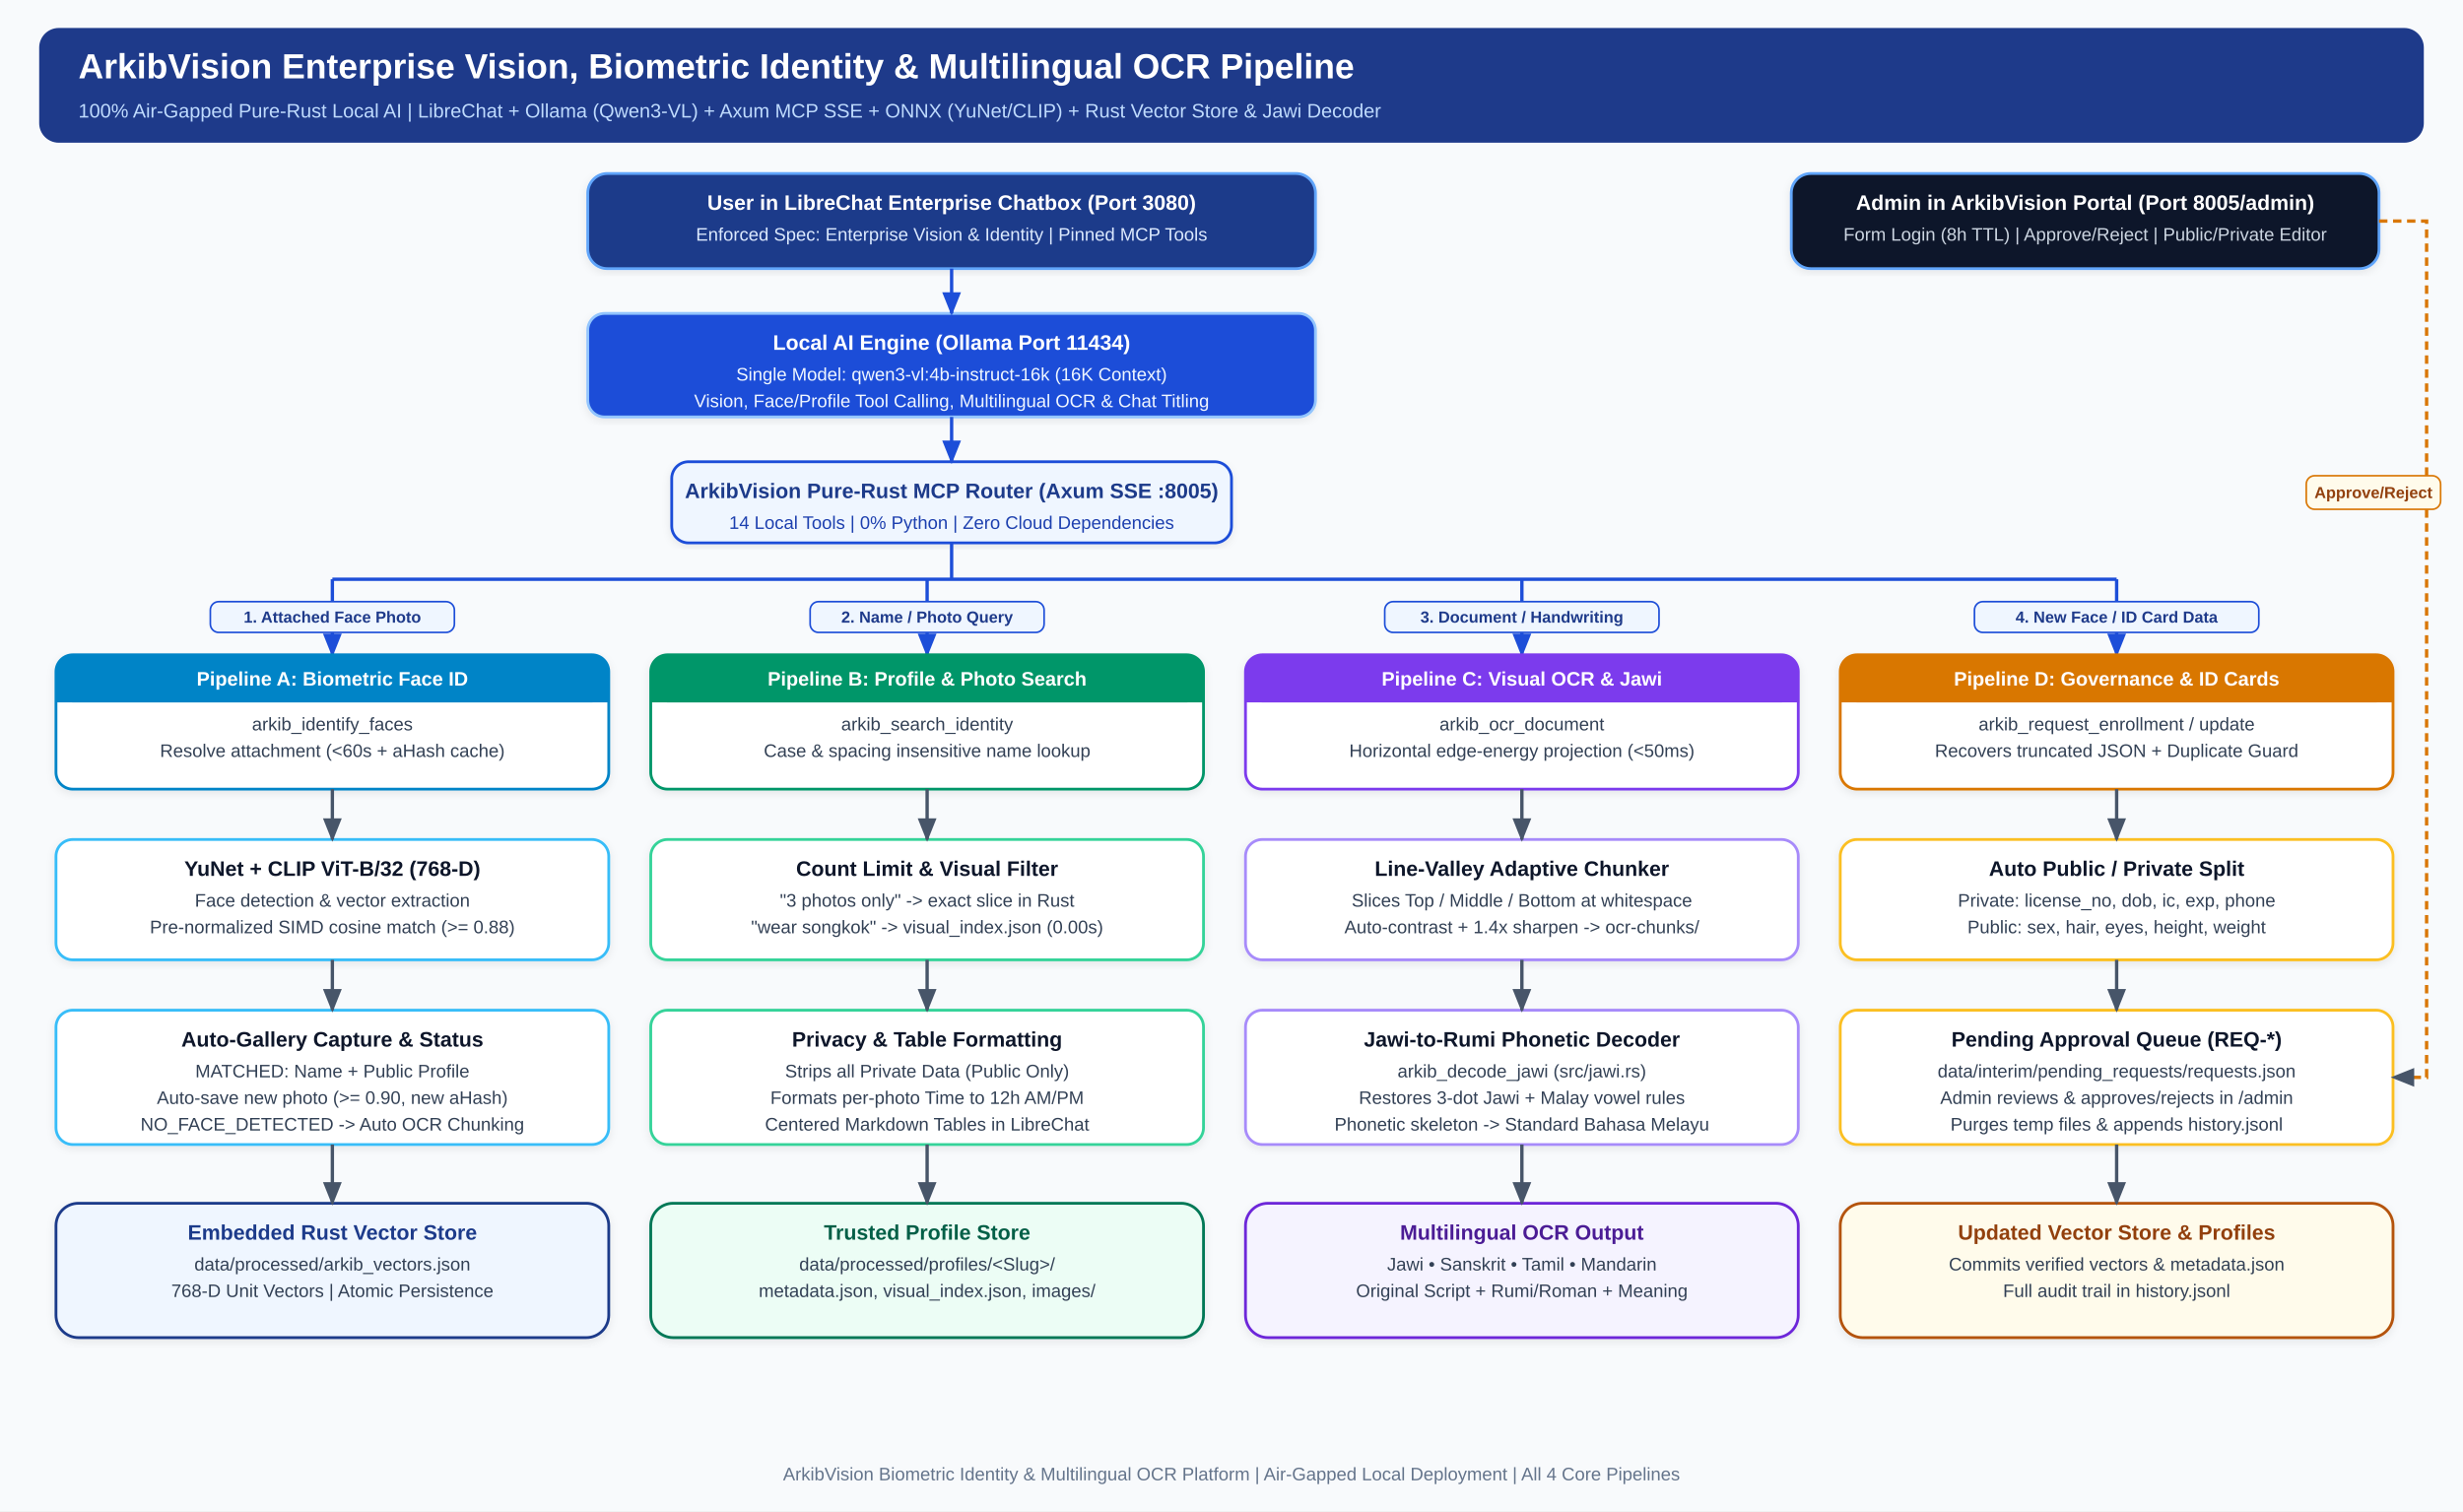
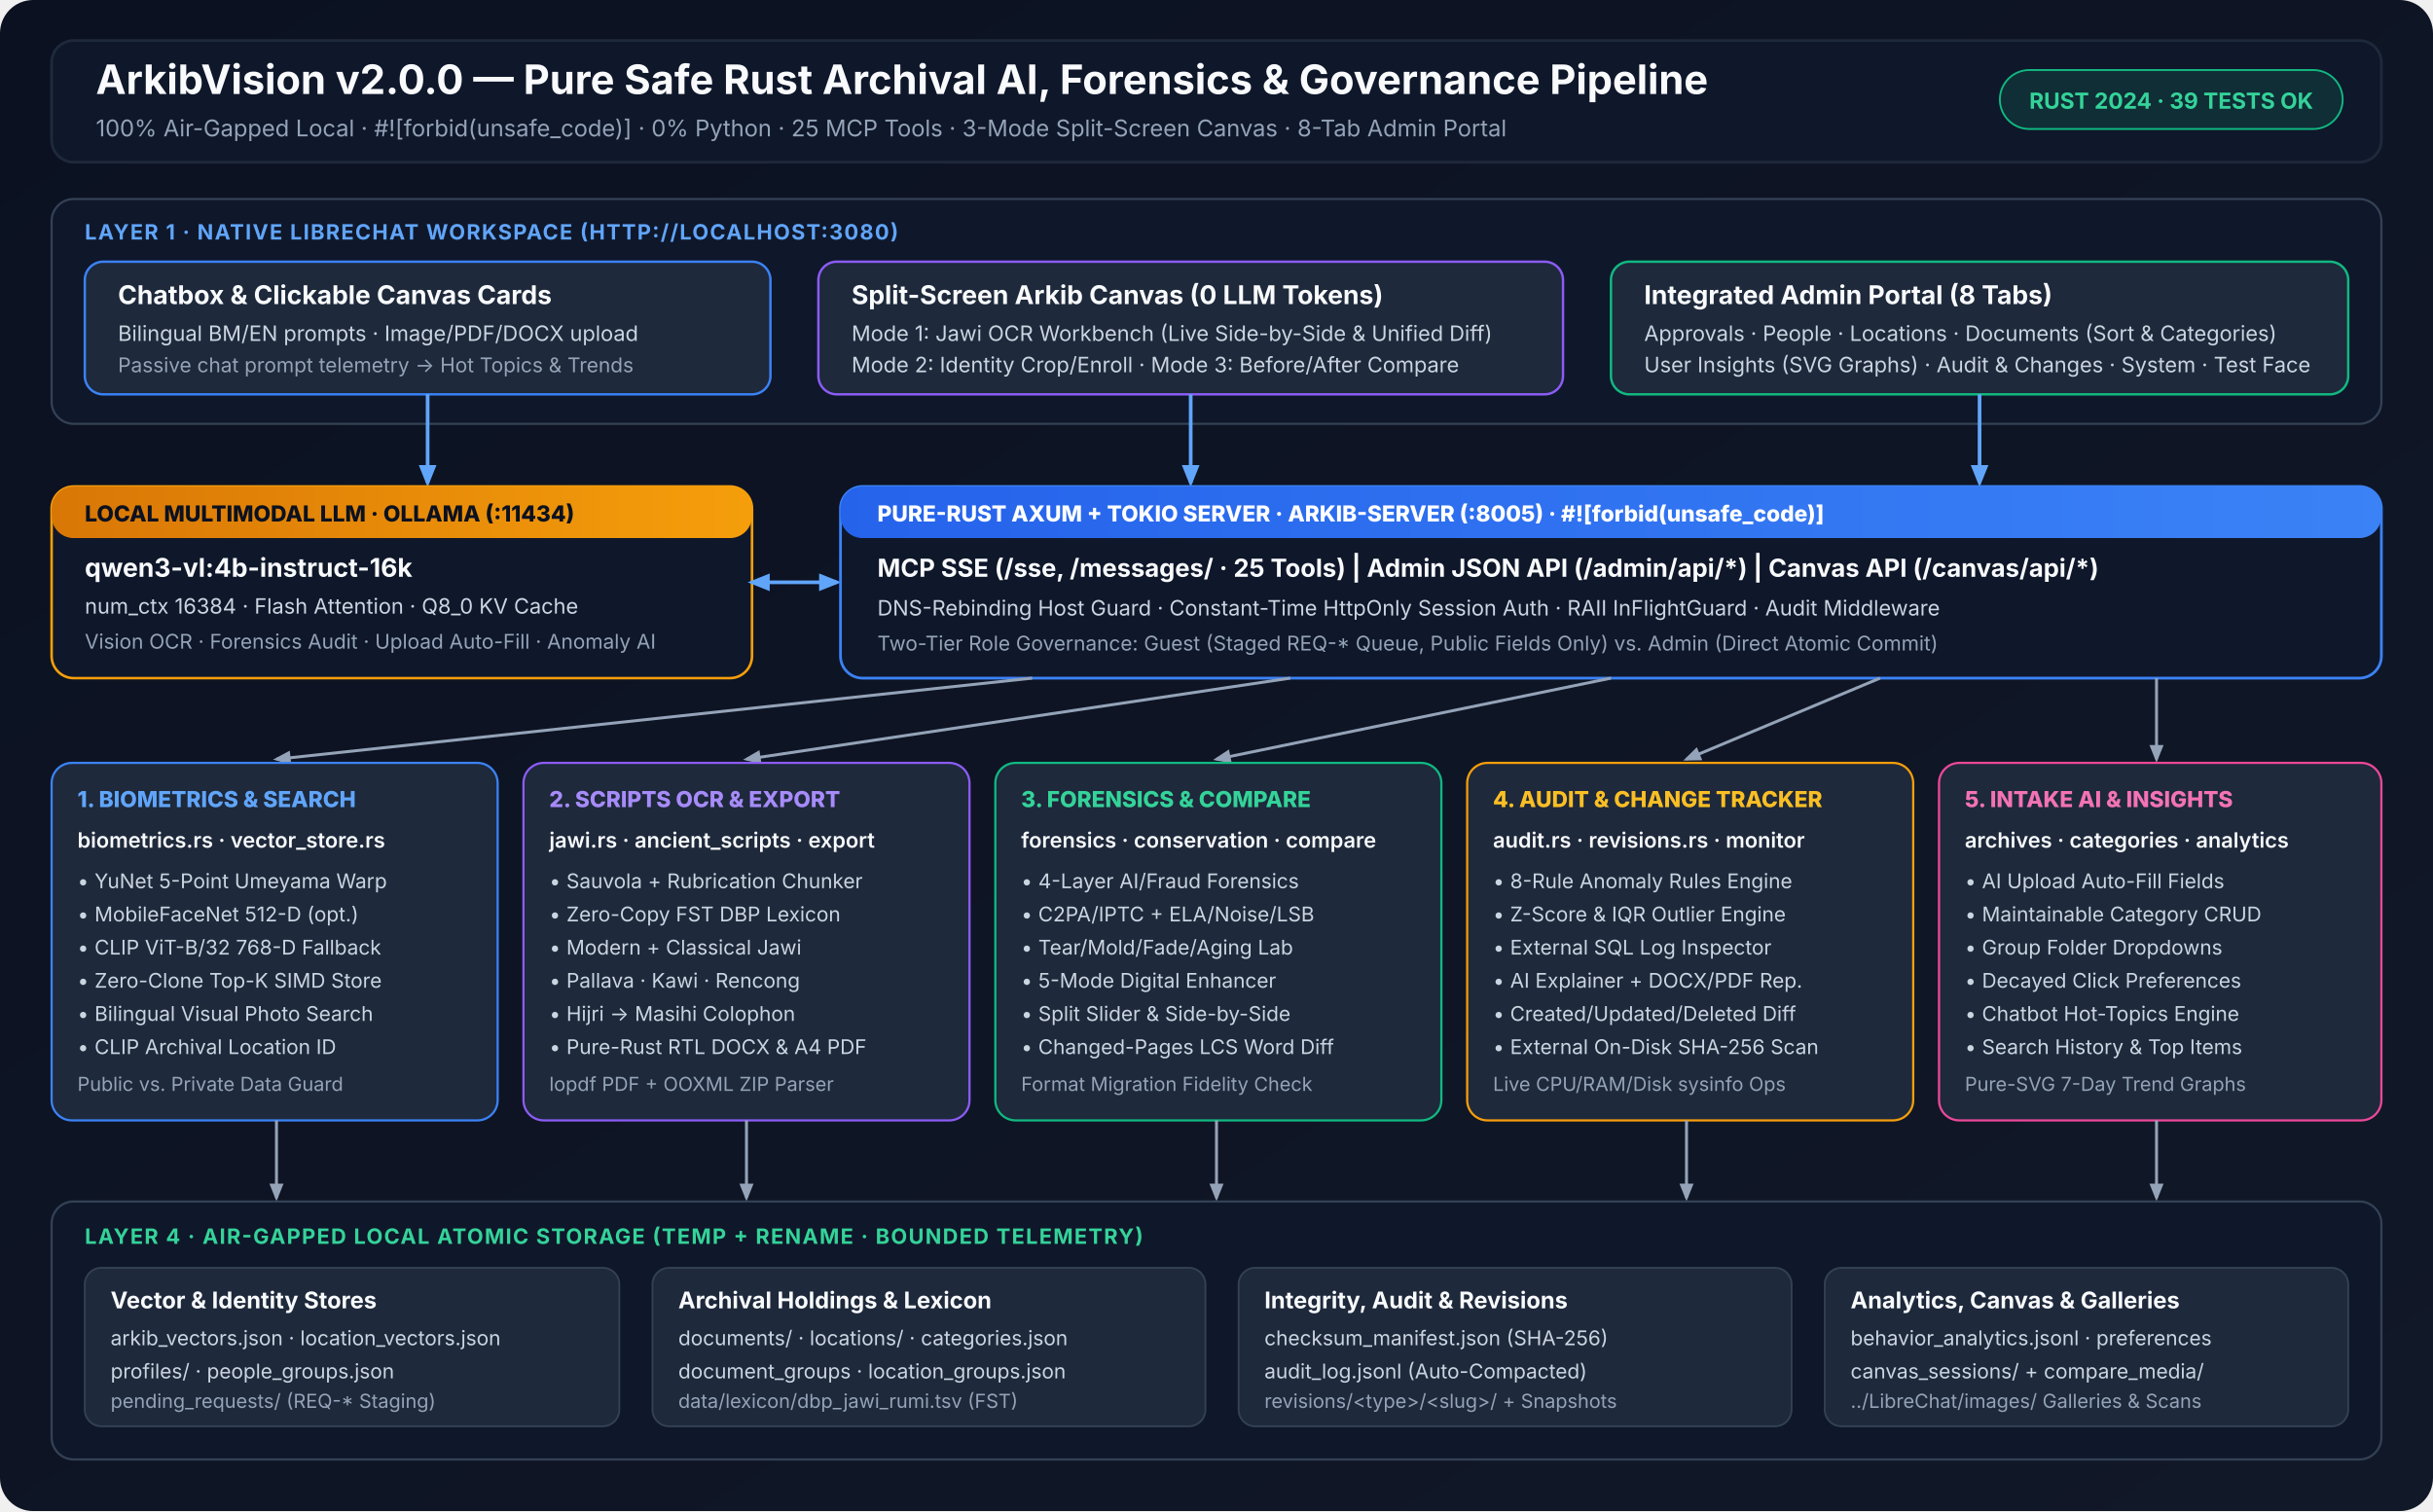
- <svg xmlns="http://www.w3.org/2000/svg" viewBox="0 0 1760 1080" width="1760" height="1080" font-family="Segoe UI, Arial, sans-serif">
+ <svg xmlns="http://www.w3.org/2000/svg" viewBox="0 0 1320 820" width="1320" height="820" font-family="Inter, -apple-system, BlinkMacSystemFont, 'Segoe UI', Roboto, sans-serif">
  <defs>
-     <marker id="arrow" viewBox="0 0 10 10" refX="9" refY="5" markerWidth="7" markerHeight="7" orient="auto-start-reverse">
-       <path d="M 0 1 L 10 5 L 0 9 z" fill="#475569" />
+     <linearGradient id="bgGrad" x1="0" y1="0" x2="1" y2="1">
+       <stop offset="0%" stop-color="#0b1120" />
+       <stop offset="100%" stop-color="#111827" />
+     </linearGradient>
+     <linearGradient id="accentBlue" x1="0" y1="0" x2="1" y2="0">
+       <stop offset="0%" stop-color="#2563eb" />
+       <stop offset="100%" stop-color="#3b82f6" />
+     </linearGradient>
+     <linearGradient id="accentEmerald" x1="0" y1="0" x2="1" y2="0">
+       <stop offset="0%" stop-color="#059669" />
+       <stop offset="100%" stop-color="#10b981" />
+     </linearGradient>
+     <linearGradient id="accentViolet" x1="0" y1="0" x2="1" y2="0">
+       <stop offset="0%" stop-color="#7c3aed" />
+       <stop offset="100%" stop-color="#8b5cf6" />
+     </linearGradient>
+     <linearGradient id="accentAmber" x1="0" y1="0" x2="1" y2="0">
+       <stop offset="0%" stop-color="#d97706" />
+       <stop offset="100%" stop-color="#f59e0b" />
+     </linearGradient>
+     <marker id="arrowBlue" viewBox="0 0 10 10" refX="8" refY="5" markerWidth="6" markerHeight="6" orient="auto-start-reverse">
+       <path d="M 0 1 L 10 5 L 0 9 z" fill="#60a5fa" />
    </marker>
-     <marker id="arrow-blue" viewBox="0 0 10 10" refX="9" refY="5" markerWidth="7" markerHeight="7" orient="auto-start-reverse">
-       <path d="M 0 1 L 10 5 L 0 9 z" fill="#1D4ED8" />
+     <marker id="arrowSlate" viewBox="0 0 10 10" refX="8" refY="5" markerWidth="6" markerHeight="6" orient="auto-start-reverse">
+       <path d="M 0 1 L 10 5 L 0 9 z" fill="#94a3b8" />
    </marker>
-     <filter id="shadow" x="-4%" y="-4%" width="108%" height="112%">
-       <feDropShadow dx="0" dy="2" stdDeviation="3" flood-color="#0F172A" flood-opacity="0.08" />
-     </filter>
  </defs>
-   <rect width="1760" height="1080" fill="#F8FAFC" />
-   <rect x="28" y="20" width="1704" height="82" rx="14" fill="#1E3A8A" />
-   <text x="56" y="56" fill="#FFFFFF" font-size="25" font-weight="700">ArkibVision Enterprise Vision, Biometric Identity &amp; Multilingual OCR Pipeline</text>
-   <text x="56" y="84" fill="#BFDBFE" font-size="14">100% Air-Gapped Pure-Rust Local AI  |  LibreChat + Ollama (Qwen3-VL) + Axum MCP SSE + ONNX (YuNet/CLIP) + Rust Vector Store &amp; Jawi Decoder</text>
-   <g filter="url(#shadow)">
-     <rect x="420" y="124" width="520" height="68" rx="14" fill="#1E3A8A" stroke="#60A5FA" stroke-width="2" />
-     <text x="680.0" y="150" text-anchor="middle" fill="#FFFFFF" font-size="15" font-weight="700">User in LibreChat Enterprise Chatbox (Port 3080)</text>
-     <text x="680.0" y="172" text-anchor="middle" fill="#DBEAFE" font-size="13">Enforced Spec: Enterprise Vision &amp; Identity  |  Pinned MCP Tools</text>
-   </g>
-   <g filter="url(#shadow)">
-     <rect x="1280" y="124" width="420" height="68" rx="14" fill="#0F172A" stroke="#60A5FA" stroke-width="2" />
-     <text x="1490.0" y="150" text-anchor="middle" fill="#FFFFFF" font-size="15" font-weight="700">Admin in ArkibVision Portal (Port 8005/admin)</text>
-     <text x="1490.0" y="172" text-anchor="middle" fill="#CBD5E1" font-size="13">Form Login (8h TTL)  |  Approve/Reject  |  Public/Private Editor</text>
-   </g>
-   <g filter="url(#shadow)">
-     <rect x="420" y="224" width="520" height="74" rx="12" fill="#1D4ED8" stroke="#93C5FD" stroke-width="2" />
-     <text x="680.0" y="250" text-anchor="middle" fill="#FFFFFF" font-size="15" font-weight="700">Local AI Engine (Ollama Port 11434)</text>
-     <text x="680.0" y="272" text-anchor="middle" fill="#EFF6FF" font-size="13">Single Model: qwen3-vl:4b-instruct-16k (16K Context)</text>
-     <text x="680.0" y="291" text-anchor="middle" fill="#EFF6FF" font-size="13">Vision, Face/Profile Tool Calling, Multilingual OCR &amp; Chat Titling</text>
-   </g>
-   <g filter="url(#shadow)">
-     <rect x="480" y="330" width="400" height="58" rx="12" fill="#EFF6FF" stroke="#1D4ED8" stroke-width="2" />
-     <text x="680.0" y="356" text-anchor="middle" fill="#1E3A8A" font-size="15" font-weight="700">ArkibVision Pure-Rust MCP Router (Axum SSE :8005)</text>
-     <text x="680.0" y="378" text-anchor="middle" fill="#1E40AF" font-size="13">14 Local Tools  |  0% Python  |  Zero Cloud Dependencies</text>
-   </g>
-   <line x1="680" y1="192" x2="680" y2="224" stroke="#1D4ED8" stroke-width="2.4" marker-end="url(#arrow-blue)" />
-   <line x1="680" y1="298" x2="680" y2="330" stroke="#1D4ED8" stroke-width="2.4" marker-end="url(#arrow-blue)" />
-   <line x1="680" y1="388" x2="680" y2="414" stroke="#1D4ED8" stroke-width="2.4" />
-   <line x1="237.5" y1="414" x2="1512.5" y2="414" stroke="#1D4ED8" stroke-width="2.4" />
-   <line x1="237.5" y1="414" x2="237.5" y2="468" stroke="#1D4ED8" stroke-width="2.4" marker-end="url(#arrow-blue)" />
-   <rect x="150.3" y="430.0" width="174.4" height="22" rx="6" fill="#EFF6FF" stroke="#1D4ED8" stroke-width="1.2" />
-   <text x="237.5" y="445.0" text-anchor="middle" fill="#1E3A8A" font-size="11.5" font-weight="600">1. Attached Face Photo</text>
-   <line x1="662.5" y1="414" x2="662.5" y2="468" stroke="#1D4ED8" stroke-width="2.4" marker-end="url(#arrow-blue)" />
-   <rect x="578.9" y="430.0" width="167.2" height="22" rx="6" fill="#EFF6FF" stroke="#1D4ED8" stroke-width="1.2" />
-   <text x="662.5" y="445.0" text-anchor="middle" fill="#1E3A8A" font-size="11.5" font-weight="600">2. Name / Photo Query</text>
-   <line x1="1087.5" y1="414" x2="1087.5" y2="468" stroke="#1D4ED8" stroke-width="2.4" marker-end="url(#arrow-blue)" />
-   <rect x="989.5" y="430.0" width="196.0" height="22" rx="6" fill="#EFF6FF" stroke="#1D4ED8" stroke-width="1.2" />
-   <text x="1087.5" y="445.0" text-anchor="middle" fill="#1E3A8A" font-size="11.5" font-weight="600">3. Document / Handwriting</text>
-   <line x1="1512.5" y1="414" x2="1512.5" y2="468" stroke="#1D4ED8" stroke-width="2.4" marker-end="url(#arrow-blue)" />
-   <rect x="1410.9" y="430.0" width="203.2" height="22" rx="6" fill="#EFF6FF" stroke="#1D4ED8" stroke-width="1.2" />
-   <text x="1512.5" y="445.0" text-anchor="middle" fill="#1E3A8A" font-size="11.5" font-weight="600">4. New Face / ID Card Data</text>
-   <g filter="url(#shadow)">
-     <rect x="40" y="468" width="395" height="96" rx="12" fill="#FFFFFF" stroke="#0284C7" stroke-width="2" />
-     <rect x="40" y="468" width="395" height="34" rx="12" fill="#0284C7" />
-     <rect x="40" y="488" width="395" height="14" fill="#0284C7" />
-     <text x="237.5" y="490" text-anchor="middle" fill="#FFFFFF" font-size="14" font-weight="700">Pipeline A: Biometric Face ID</text>
-     <text x="237.5" y="522" text-anchor="middle" fill="#334155" font-size="13">arkib_identify_faces</text>
-     <text x="237.5" y="541" text-anchor="middle" fill="#334155" font-size="13">Resolve attachment (&lt;60s + aHash cache)</text>
-   </g>
-   <g filter="url(#shadow)">
-     <rect x="40" y="600" width="395" height="86" rx="12" fill="#FFFFFF" stroke="#38BDF8" stroke-width="2" />
-     <text x="237.5" y="626" text-anchor="middle" fill="#0F172A" font-size="15" font-weight="700">YuNet + CLIP ViT-B/32 (768-D)</text>
-     <text x="237.5" y="648" text-anchor="middle" fill="#334155" font-size="13">Face detection &amp; vector extraction</text>
-     <text x="237.5" y="667" text-anchor="middle" fill="#334155" font-size="13">Pre-normalized SIMD cosine match (&gt;= 0.88)</text>
-   </g>
-   <g filter="url(#shadow)">
-     <rect x="40" y="722" width="395" height="96" rx="12" fill="#FFFFFF" stroke="#38BDF8" stroke-width="2" />
-     <text x="237.5" y="748" text-anchor="middle" fill="#0F172A" font-size="15" font-weight="700">Auto-Gallery Capture &amp; Status</text>
-     <text x="237.5" y="770" text-anchor="middle" fill="#334155" font-size="13">MATCHED: Name + Public Profile</text>
-     <text x="237.5" y="789" text-anchor="middle" fill="#334155" font-size="13">Auto-save new photo (&gt;= 0.90, new aHash)</text>
-     <text x="237.5" y="808" text-anchor="middle" fill="#334155" font-size="13">NO_FACE_DETECTED -&gt; Auto OCR Chunking</text>
-   </g>
-   <g filter="url(#shadow)">
-     <rect x="40" y="860" width="395" height="96" rx="16" fill="#EFF6FF" stroke="#1E3A8A" stroke-width="2" />
-     <text x="237.5" y="886" text-anchor="middle" fill="#1E3A8A" font-size="15" font-weight="700">Embedded Rust Vector Store</text>
-     <text x="237.5" y="908" text-anchor="middle" fill="#334155" font-size="13">data/processed/arkib_vectors.json</text>
-     <text x="237.5" y="927" text-anchor="middle" fill="#334155" font-size="13">768-D Unit Vectors  |  Atomic Persistence</text>
-   </g>
-   <line x1="237.5" y1="564" x2="237.5" y2="600" stroke="#475569" stroke-width="2.4" marker-end="url(#arrow)" />
-   <line x1="237.5" y1="686" x2="237.5" y2="722" stroke="#475569" stroke-width="2.4" marker-end="url(#arrow)" />
-   <line x1="237.5" y1="818" x2="237.5" y2="860" stroke="#475569" stroke-width="2.4" marker-end="url(#arrow)" />
-   <g filter="url(#shadow)">
-     <rect x="465" y="468" width="395" height="96" rx="12" fill="#FFFFFF" stroke="#059669" stroke-width="2" />
-     <rect x="465" y="468" width="395" height="34" rx="12" fill="#059669" />
-     <rect x="465" y="488" width="395" height="14" fill="#059669" />
-     <text x="662.5" y="490" text-anchor="middle" fill="#FFFFFF" font-size="14" font-weight="700">Pipeline B: Profile &amp; Photo Search</text>
-     <text x="662.5" y="522" text-anchor="middle" fill="#334155" font-size="13">arkib_search_identity</text>
-     <text x="662.5" y="541" text-anchor="middle" fill="#334155" font-size="13">Case &amp; spacing insensitive name lookup</text>
-   </g>
-   <g filter="url(#shadow)">
-     <rect x="465" y="600" width="395" height="86" rx="12" fill="#FFFFFF" stroke="#34D399" stroke-width="2" />
-     <text x="662.5" y="626" text-anchor="middle" fill="#0F172A" font-size="15" font-weight="700">Count Limit &amp; Visual Filter</text>
-     <text x="662.5" y="648" text-anchor="middle" fill="#334155" font-size="13">"3 photos only" -&gt; exact slice in Rust</text>
-     <text x="662.5" y="667" text-anchor="middle" fill="#334155" font-size="13">"wear songkok" -&gt; visual_index.json (0.00s)</text>
-   </g>
-   <g filter="url(#shadow)">
-     <rect x="465" y="722" width="395" height="96" rx="12" fill="#FFFFFF" stroke="#34D399" stroke-width="2" />
-     <text x="662.5" y="748" text-anchor="middle" fill="#0F172A" font-size="15" font-weight="700">Privacy &amp; Table Formatting</text>
-     <text x="662.5" y="770" text-anchor="middle" fill="#334155" font-size="13">Strips all Private Data (Public Only)</text>
-     <text x="662.5" y="789" text-anchor="middle" fill="#334155" font-size="13">Formats per-photo Time to 12h AM/PM</text>
-     <text x="662.5" y="808" text-anchor="middle" fill="#334155" font-size="13">Centered Markdown Tables in LibreChat</text>
-   </g>
-   <g filter="url(#shadow)">
-     <rect x="465" y="860" width="395" height="96" rx="16" fill="#ECFDF5" stroke="#047857" stroke-width="2" />
-     <text x="662.5" y="886" text-anchor="middle" fill="#065F46" font-size="15" font-weight="700">Trusted Profile Store</text>
-     <text x="662.5" y="908" text-anchor="middle" fill="#334155" font-size="13">data/processed/profiles/&lt;Slug&gt;/</text>
-     <text x="662.5" y="927" text-anchor="middle" fill="#334155" font-size="13">metadata.json, visual_index.json, images/</text>
-   </g>
-   <line x1="662.5" y1="564" x2="662.5" y2="600" stroke="#475569" stroke-width="2.4" marker-end="url(#arrow)" />
-   <line x1="662.5" y1="686" x2="662.5" y2="722" stroke="#475569" stroke-width="2.4" marker-end="url(#arrow)" />
-   <line x1="662.5" y1="818" x2="662.5" y2="860" stroke="#475569" stroke-width="2.4" marker-end="url(#arrow)" />
-   <g filter="url(#shadow)">
-     <rect x="890" y="468" width="395" height="96" rx="12" fill="#FFFFFF" stroke="#7C3AED" stroke-width="2" />
-     <rect x="890" y="468" width="395" height="34" rx="12" fill="#7C3AED" />
-     <rect x="890" y="488" width="395" height="14" fill="#7C3AED" />
-     <text x="1087.5" y="490" text-anchor="middle" fill="#FFFFFF" font-size="14" font-weight="700">Pipeline C: Visual OCR &amp; Jawi</text>
-     <text x="1087.5" y="522" text-anchor="middle" fill="#334155" font-size="13">arkib_ocr_document</text>
-     <text x="1087.5" y="541" text-anchor="middle" fill="#334155" font-size="13">Horizontal edge-energy projection (&lt;50ms)</text>
-   </g>
-   <g filter="url(#shadow)">
-     <rect x="890" y="600" width="395" height="86" rx="12" fill="#FFFFFF" stroke="#A78BFA" stroke-width="2" />
-     <text x="1087.5" y="626" text-anchor="middle" fill="#0F172A" font-size="15" font-weight="700">Line-Valley Adaptive Chunker</text>
-     <text x="1087.5" y="648" text-anchor="middle" fill="#334155" font-size="13">Slices Top / Middle / Bottom at whitespace</text>
-     <text x="1087.5" y="667" text-anchor="middle" fill="#334155" font-size="13">Auto-contrast + 1.4x sharpen -&gt; ocr-chunks/</text>
-   </g>
-   <g filter="url(#shadow)">
-     <rect x="890" y="722" width="395" height="96" rx="12" fill="#FFFFFF" stroke="#A78BFA" stroke-width="2" />
-     <text x="1087.5" y="748" text-anchor="middle" fill="#0F172A" font-size="15" font-weight="700">Jawi-to-Rumi Phonetic Decoder</text>
-     <text x="1087.5" y="770" text-anchor="middle" fill="#334155" font-size="13">arkib_decode_jawi (src/jawi.rs)</text>
-     <text x="1087.5" y="789" text-anchor="middle" fill="#334155" font-size="13">Restores 3-dot Jawi + Malay vowel rules</text>
-     <text x="1087.5" y="808" text-anchor="middle" fill="#334155" font-size="13">Phonetic skeleton -&gt; Standard Bahasa Melayu</text>
-   </g>
-   <g filter="url(#shadow)">
-     <rect x="890" y="860" width="395" height="96" rx="16" fill="#F5F3FF" stroke="#6D28D9" stroke-width="2" />
-     <text x="1087.5" y="886" text-anchor="middle" fill="#4C1D95" font-size="15" font-weight="700">Multilingual OCR Output</text>
-     <text x="1087.5" y="908" text-anchor="middle" fill="#334155" font-size="13">Jawi  •  Sanskrit  •  Tamil  •  Mandarin</text>
-     <text x="1087.5" y="927" text-anchor="middle" fill="#334155" font-size="13">Original Script + Rumi/Roman + Meaning</text>
-   </g>
-   <line x1="1087.5" y1="564" x2="1087.5" y2="600" stroke="#475569" stroke-width="2.4" marker-end="url(#arrow)" />
-   <line x1="1087.5" y1="686" x2="1087.5" y2="722" stroke="#475569" stroke-width="2.4" marker-end="url(#arrow)" />
-   <line x1="1087.5" y1="818" x2="1087.5" y2="860" stroke="#475569" stroke-width="2.4" marker-end="url(#arrow)" />
-   <g filter="url(#shadow)">
-     <rect x="1315" y="468" width="395" height="96" rx="12" fill="#FFFFFF" stroke="#D97706" stroke-width="2" />
-     <rect x="1315" y="468" width="395" height="34" rx="12" fill="#D97706" />
-     <rect x="1315" y="488" width="395" height="14" fill="#D97706" />
-     <text x="1512.5" y="490" text-anchor="middle" fill="#FFFFFF" font-size="14" font-weight="700">Pipeline D: Governance &amp; ID Cards</text>
-     <text x="1512.5" y="522" text-anchor="middle" fill="#334155" font-size="13">arkib_request_enrollment / update</text>
-     <text x="1512.5" y="541" text-anchor="middle" fill="#334155" font-size="13">Recovers truncated JSON + Duplicate Guard</text>
-   </g>
-   <g filter="url(#shadow)">
-     <rect x="1315" y="600" width="395" height="86" rx="12" fill="#FFFFFF" stroke="#FBBF24" stroke-width="2" />
-     <text x="1512.5" y="626" text-anchor="middle" fill="#0F172A" font-size="15" font-weight="700">Auto Public / Private Split</text>
-     <text x="1512.5" y="648" text-anchor="middle" fill="#334155" font-size="13">Private: license_no, dob, ic, exp, phone</text>
-     <text x="1512.5" y="667" text-anchor="middle" fill="#334155" font-size="13">Public: sex, hair, eyes, height, weight</text>
-   </g>
-   <g filter="url(#shadow)">
-     <rect x="1315" y="722" width="395" height="96" rx="12" fill="#FFFFFF" stroke="#FBBF24" stroke-width="2" />
-     <text x="1512.5" y="748" text-anchor="middle" fill="#0F172A" font-size="15" font-weight="700">Pending Approval Queue (REQ-*)</text>
-     <text x="1512.5" y="770" text-anchor="middle" fill="#334155" font-size="13">data/interim/pending_requests/requests.json</text>
-     <text x="1512.5" y="789" text-anchor="middle" fill="#334155" font-size="13">Admin reviews &amp; approves/rejects in /admin</text>
-     <text x="1512.5" y="808" text-anchor="middle" fill="#334155" font-size="13">Purges temp files &amp; appends history.jsonl</text>
-   </g>
-   <g filter="url(#shadow)">
-     <rect x="1315" y="860" width="395" height="96" rx="16" fill="#FFFBEB" stroke="#B45309" stroke-width="2" />
-     <text x="1512.5" y="886" text-anchor="middle" fill="#92400E" font-size="15" font-weight="700">Updated Vector Store &amp; Profiles</text>
-     <text x="1512.5" y="908" text-anchor="middle" fill="#334155" font-size="13">Commits verified vectors &amp; metadata.json</text>
-     <text x="1512.5" y="927" text-anchor="middle" fill="#334155" font-size="13">Full audit trail in history.jsonl</text>
-   </g>
-   <line x1="1512.5" y1="564" x2="1512.5" y2="600" stroke="#475569" stroke-width="2.4" marker-end="url(#arrow)" />
-   <line x1="1512.5" y1="686" x2="1512.5" y2="722" stroke="#475569" stroke-width="2.4" marker-end="url(#arrow)" />
-   <line x1="1512.5" y1="818" x2="1512.5" y2="860" stroke="#475569" stroke-width="2.4" marker-end="url(#arrow)" />
-   <polyline points="1700,158 1734,158 1734,770 1710,770" fill="none" stroke="#D97706" stroke-width="2.4" stroke-dasharray="6,4" marker-end="url(#arrow)" />
-   <rect x="1648" y="340" width="96" height="24" rx="6" fill="#FFFBEB" stroke="#D97706" stroke-width="1.2" />
-   <text x="1696" y="356" text-anchor="middle" fill="#92400E" font-size="11.5" font-weight="600">Approve/Reject</text>
-   <text x="880.0" y="1058" text-anchor="middle" fill="#64748B" font-size="13">ArkibVision Biometric Identity &amp; Multilingual OCR Platform  |  Air-Gapped Local Deployment  |  All 4 Core Pipelines</text>
+   <rect width="1320" height="820" rx="18" fill="url(#bgGrad)" />
+   <rect x="28" y="22" width="1264" height="66" rx="12" fill="#0f172a" stroke="#1e293b" stroke-width="1.5" />
+   <text x="52" y="51" fill="#f8fafc" font-size="22" font-weight="700">ArkibVision v2.0.0 — Pure Safe Rust Archival AI, Forensics &amp; Governance Pipeline</text>
+   <text x="52" y="74" fill="#94a3b8" font-size="12.5">100% Air-Gapped Local · #![forbid(unsafe_code)] · 0% Python · 25 MCP Tools · 3-Mode Split-Screen Canvas · 8-Tab Admin Portal</text>
+   <rect x="1085" y="38" width="186" height="32" rx="16" fill="rgba(16,185,129,0.14)" stroke="#10b981" stroke-width="1" />
+   <text x="1178" y="59" text-anchor="middle" fill="#34d399" font-size="12" font-weight="700">RUST 2024 · 39 TESTS OK</text>
+   <rect x="28" y="108" width="1264" height="122" rx="12" fill="#0f172a" stroke="#334155" stroke-width="1.2" />
+   <text x="46" y="130" fill="#60a5fa" font-size="11.5" font-weight="700" letter-spacing="0.06em">LAYER 1 · NATIVE LIBRECHAT WORKSPACE (HTTP://LOCALHOST:3080)</text>
+   <rect x="46" y="142" width="372" height="72" rx="10" fill="#1e293b" stroke="#3b82f6" stroke-width="1.3" />
+   <text x="64" y="165" fill="#f8fafc" font-size="14" font-weight="700">Chatbox &amp; Clickable Canvas Cards</text>
+   <text x="64" y="185" fill="#cbd5e1" font-size="11.5">Bilingual BM/EN prompts · Image/PDF/DOCX upload</text>
+   <text x="64" y="202" fill="#94a3b8" font-size="11">Passive chat prompt telemetry → Hot Topics &amp; Trends</text>
+   <rect x="444" y="142" width="404" height="72" rx="10" fill="#1e293b" stroke="#8b5cf6" stroke-width="1.3" />
+   <text x="462" y="165" fill="#f8fafc" font-size="14" font-weight="700">Split-Screen Arkib Canvas (0 LLM Tokens)</text>
+   <text x="462" y="185" fill="#cbd5e1" font-size="11.5">Mode 1: Jawi OCR Workbench (Live Side-by-Side &amp; Unified Diff)</text>
+   <text x="462" y="202" fill="#cbd5e1" font-size="11.5">Mode 2: Identity Crop/Enroll · Mode 3: Before/After Compare</text>
+   <rect x="874" y="142" width="400" height="72" rx="10" fill="#1e293b" stroke="#10b981" stroke-width="1.3" />
+   <text x="892" y="165" fill="#f8fafc" font-size="14" font-weight="700">Integrated Admin Portal (8 Tabs)</text>
+   <text x="892" y="185" fill="#cbd5e1" font-size="11.5">Approvals · People · Locations · Documents (Sort &amp; Categories)</text>
+   <text x="892" y="202" fill="#cbd5e1" font-size="11.5">User Insights (SVG Graphs) · Audit &amp; Changes · System · Test Face</text>
+   <line x1="232" y1="214" x2="232" y2="262" stroke="#60a5fa" stroke-width="2" marker-end="url(#arrowBlue)" />
+   <line x1="646" y1="214" x2="646" y2="262" stroke="#60a5fa" stroke-width="2" marker-end="url(#arrowBlue)" />
+   <line x1="1074" y1="214" x2="1074" y2="262" stroke="#60a5fa" stroke-width="2" marker-end="url(#arrowBlue)" />
+   <rect x="28" y="264" width="380" height="104" rx="12" fill="#0f172a" stroke="#f59e0b" stroke-width="1.4" />
+   <rect x="28" y="264" width="380" height="28" rx="12" fill="url(#accentAmber)" />
+   <text x="46" y="283" fill="#0b1120" font-size="12" font-weight="800">LOCAL MULTIMODAL LLM · OLLAMA (:11434)</text>
+   <text x="46" y="313" fill="#f8fafc" font-size="14" font-weight="700">qwen3-vl:4b-instruct-16k</text>
+   <text x="46" y="333" fill="#cbd5e1" font-size="11.5">num_ctx 16384 · Flash Attention · Q8_0 KV Cache</text>
+   <text x="46" y="352" fill="#94a3b8" font-size="11">Vision OCR · Forensics Audit · Upload Auto-Fill · Anomaly AI</text>
+   <line x1="408" y1="316" x2="454" y2="316" stroke="#60a5fa" stroke-width="2" marker-end="url(#arrowBlue)" marker-start="url(#arrowBlue)" />
+   <rect x="456" y="264" width="836" height="104" rx="12" fill="#0f172a" stroke="#3b82f6" stroke-width="1.5" />
+   <rect x="456" y="264" width="836" height="28" rx="12" fill="url(#accentBlue)" />
+   <text x="476" y="283" fill="#ffffff" font-size="12" font-weight="800">PURE-RUST AXUM + TOKIO SERVER · ARKIB-SERVER (:8005) · #![forbid(unsafe_code)]</text>
+   <text x="476" y="313" fill="#f8fafc" font-size="13.5" font-weight="700">MCP SSE (/sse, /messages/ · 25 Tools)  |  Admin JSON API (/admin/api/*)  |  Canvas API (/canvas/api/*)</text>
+   <text x="476" y="334" fill="#cbd5e1" font-size="11.5">DNS-Rebinding Host Guard · Constant-Time HttpOnly Session Auth · RAII InFlightGuard · Audit Middleware</text>
+   <text x="476" y="353" fill="#94a3b8" font-size="11">Two-Tier Role Governance: Guest (Staged REQ-* Queue, Public Fields Only)  vs.  Admin (Direct Atomic Commit)</text>
+   <line x1="560" y1="368" x2="150" y2="412" stroke="#94a3b8" stroke-width="1.6" marker-end="url(#arrowSlate)" />
+   <line x1="700" y1="368" x2="405" y2="412" stroke="#94a3b8" stroke-width="1.6" marker-end="url(#arrowSlate)" />
+   <line x1="874" y1="368" x2="660" y2="412" stroke="#94a3b8" stroke-width="1.6" marker-end="url(#arrowSlate)" />
+   <line x1="1020" y1="368" x2="915" y2="412" stroke="#94a3b8" stroke-width="1.6" marker-end="url(#arrowSlate)" />
+   <line x1="1170" y1="368" x2="1170" y2="412" stroke="#94a3b8" stroke-width="1.6" marker-end="url(#arrowSlate)" />
+   <rect x="28" y="414" width="242" height="194" rx="11" fill="#1e293b" stroke="#3b82f6" stroke-width="1.2" />
+   <text x="42" y="438" fill="#60a5fa" font-size="12" font-weight="800">1. BIOMETRICS &amp; SEARCH</text>
+   <text x="42" y="460" fill="#f8fafc" font-size="11.5" font-weight="600">biometrics.rs · vector_store.rs</text>
+   <text x="42" y="482" fill="#cbd5e1" font-size="11">• YuNet 5-Point Umeyama Warp</text>
+   <text x="42" y="500" fill="#cbd5e1" font-size="11">• MobileFaceNet 512-D (opt.)</text>
+   <text x="42" y="518" fill="#cbd5e1" font-size="11">• CLIP ViT-B/32 768-D Fallback</text>
+   <text x="42" y="536" fill="#cbd5e1" font-size="11">• Zero-Clone Top-K SIMD Store</text>
+   <text x="42" y="554" fill="#cbd5e1" font-size="11">• Bilingual Visual Photo Search</text>
+   <text x="42" y="572" fill="#cbd5e1" font-size="11">• CLIP Archival Location ID</text>
+   <text x="42" y="592" fill="#94a3b8" font-size="10.5">Public vs. Private Data Guard</text>
+   <rect x="284" y="414" width="242" height="194" rx="11" fill="#1e293b" stroke="#8b5cf6" stroke-width="1.2" />
+   <text x="298" y="438" fill="#a78bfa" font-size="12" font-weight="800">2. SCRIPTS OCR &amp; EXPORT</text>
+   <text x="298" y="460" fill="#f8fafc" font-size="11.5" font-weight="600">jawi.rs · ancient_scripts · export</text>
+   <text x="298" y="482" fill="#cbd5e1" font-size="11">• Sauvola + Rubrication Chunker</text>
+   <text x="298" y="500" fill="#cbd5e1" font-size="11">• Zero-Copy FST DBP Lexicon</text>
+   <text x="298" y="518" fill="#cbd5e1" font-size="11">• Modern + Classical Jawi</text>
+   <text x="298" y="536" fill="#cbd5e1" font-size="11">• Pallava · Kawi · Rencong</text>
+   <text x="298" y="554" fill="#cbd5e1" font-size="11">• Hijri → Masihi Colophon</text>
+   <text x="298" y="572" fill="#cbd5e1" font-size="11">• Pure-Rust RTL DOCX &amp; A4 PDF</text>
+   <text x="298" y="592" fill="#94a3b8" font-size="10.5">lopdf PDF + OOXML ZIP Parser</text>
+   <rect x="540" y="414" width="242" height="194" rx="11" fill="#1e293b" stroke="#10b981" stroke-width="1.2" />
+   <text x="554" y="438" fill="#34d399" font-size="12" font-weight="800">3. FORENSICS &amp; COMPARE</text>
+   <text x="554" y="460" fill="#f8fafc" font-size="11.5" font-weight="600">forensics · conservation · compare</text>
+   <text x="554" y="482" fill="#cbd5e1" font-size="11">• 4-Layer AI/Fraud Forensics</text>
+   <text x="554" y="500" fill="#cbd5e1" font-size="11">• C2PA/IPTC + ELA/Noise/LSB</text>
+   <text x="554" y="518" fill="#cbd5e1" font-size="11">• Tear/Mold/Fade/Aging Lab</text>
+   <text x="554" y="536" fill="#cbd5e1" font-size="11">• 5-Mode Digital Enhancer</text>
+   <text x="554" y="554" fill="#cbd5e1" font-size="11">• Split Slider &amp; Side-by-Side</text>
+   <text x="554" y="572" fill="#cbd5e1" font-size="11">• Changed-Pages LCS Word Diff</text>
+   <text x="554" y="592" fill="#94a3b8" font-size="10.5">Format Migration Fidelity Check</text>
+   <rect x="796" y="414" width="242" height="194" rx="11" fill="#1e293b" stroke="#f59e0b" stroke-width="1.2" />
+   <text x="810" y="438" fill="#fbbf24" font-size="12" font-weight="800">4. AUDIT &amp; CHANGE TRACKER</text>
+   <text x="810" y="460" fill="#f8fafc" font-size="11.5" font-weight="600">audit.rs · revisions.rs · monitor</text>
+   <text x="810" y="482" fill="#cbd5e1" font-size="11">• 8-Rule Anomaly Rules Engine</text>
+   <text x="810" y="500" fill="#cbd5e1" font-size="11">• Z-Score &amp; IQR Outlier Engine</text>
+   <text x="810" y="518" fill="#cbd5e1" font-size="11">• External SQL Log Inspector</text>
+   <text x="810" y="536" fill="#cbd5e1" font-size="11">• AI Explainer + DOCX/PDF Rep.</text>
+   <text x="810" y="554" fill="#cbd5e1" font-size="11">• Created/Updated/Deleted Diff</text>
+   <text x="810" y="572" fill="#cbd5e1" font-size="11">• External On-Disk SHA-256 Scan</text>
+   <text x="810" y="592" fill="#94a3b8" font-size="10.5">Live CPU/RAM/Disk sysinfo Ops</text>
+   <rect x="1052" y="414" width="240" height="194" rx="11" fill="#1e293b" stroke="#ec4899" stroke-width="1.2" />
+   <text x="1066" y="438" fill="#f472b6" font-size="12" font-weight="800">5. INTAKE AI &amp; INSIGHTS</text>
+   <text x="1066" y="460" fill="#f8fafc" font-size="11.5" font-weight="600">archives · categories · analytics</text>
+   <text x="1066" y="482" fill="#cbd5e1" font-size="11">• AI Upload Auto-Fill Fields</text>
+   <text x="1066" y="500" fill="#cbd5e1" font-size="11">• Maintainable Category CRUD</text>
+   <text x="1066" y="518" fill="#cbd5e1" font-size="11">• Group Folder Dropdowns</text>
+   <text x="1066" y="536" fill="#cbd5e1" font-size="11">• Decayed Click Preferences</text>
+   <text x="1066" y="554" fill="#cbd5e1" font-size="11">• Chatbot Hot-Topics Engine</text>
+   <text x="1066" y="572" fill="#cbd5e1" font-size="11">• Search History &amp; Top Items</text>
+   <text x="1066" y="592" fill="#94a3b8" font-size="10.5">Pure-SVG 7-Day Trend Graphs</text>
+   <line x1="150" y1="608" x2="150" y2="650" stroke="#94a3b8" stroke-width="1.6" marker-end="url(#arrowSlate)" />
+   <line x1="405" y1="608" x2="405" y2="650" stroke="#94a3b8" stroke-width="1.6" marker-end="url(#arrowSlate)" />
+   <line x1="660" y1="608" x2="660" y2="650" stroke="#94a3b8" stroke-width="1.6" marker-end="url(#arrowSlate)" />
+   <line x1="915" y1="608" x2="915" y2="650" stroke="#94a3b8" stroke-width="1.6" marker-end="url(#arrowSlate)" />
+   <line x1="1170" y1="608" x2="1170" y2="650" stroke="#94a3b8" stroke-width="1.6" marker-end="url(#arrowSlate)" />
+   <rect x="28" y="652" width="1264" height="140" rx="12" fill="#0f172a" stroke="#334155" stroke-width="1.2" />
+   <text x="46" y="675" fill="#34d399" font-size="11.5" font-weight="700" letter-spacing="0.06em">LAYER 4 · AIR-GAPPED LOCAL ATOMIC STORAGE (TEMP + RENAME · BOUNDED TELEMETRY)</text>
+   <rect x="46" y="688" width="290" height="86" rx="9" fill="#1e293b" stroke="#334155" />
+   <text x="60" y="710" fill="#f8fafc" font-size="12.5" font-weight="700">Vector &amp; Identity Stores</text>
+   <text x="60" y="730" fill="#cbd5e1" font-size="11">arkib_vectors.json · location_vectors.json</text>
+   <text x="60" y="748" fill="#cbd5e1" font-size="11">profiles/ · people_groups.json</text>
+   <text x="60" y="764" fill="#94a3b8" font-size="10.5">pending_requests/ (REQ-* Staging)</text>
+   <rect x="354" y="688" width="300" height="86" rx="9" fill="#1e293b" stroke="#334155" />
+   <text x="368" y="710" fill="#f8fafc" font-size="12.5" font-weight="700">Archival Holdings &amp; Lexicon</text>
+   <text x="368" y="730" fill="#cbd5e1" font-size="11">documents/ · locations/ · categories.json</text>
+   <text x="368" y="748" fill="#cbd5e1" font-size="11">document_groups · location_groups.json</text>
+   <text x="368" y="764" fill="#94a3b8" font-size="10.5">data/lexicon/dbp_jawi_rumi.tsv (FST)</text>
+   <rect x="672" y="688" width="300" height="86" rx="9" fill="#1e293b" stroke="#334155" />
+   <text x="686" y="710" fill="#f8fafc" font-size="12.5" font-weight="700">Integrity, Audit &amp; Revisions</text>
+   <text x="686" y="730" fill="#cbd5e1" font-size="11">checksum_manifest.json (SHA-256)</text>
+   <text x="686" y="748" fill="#cbd5e1" font-size="11">audit_log.jsonl (Auto-Compacted)</text>
+   <text x="686" y="764" fill="#94a3b8" font-size="10.5">revisions/&lt;type&gt;/&lt;slug&gt;/ + Snapshots</text>
+   <rect x="990" y="688" width="284" height="86" rx="9" fill="#1e293b" stroke="#334155" />
+   <text x="1004" y="710" fill="#f8fafc" font-size="12.5" font-weight="700">Analytics, Canvas &amp; Galleries</text>
+   <text x="1004" y="730" fill="#cbd5e1" font-size="11">behavior_analytics.jsonl · preferences</text>
+   <text x="1004" y="748" fill="#cbd5e1" font-size="11">canvas_sessions/ + compare_media/</text>
+   <text x="1004" y="764" fill="#94a3b8" font-size="10.5">../LibreChat/images/ Galleries &amp; Scans</text>
</svg>
